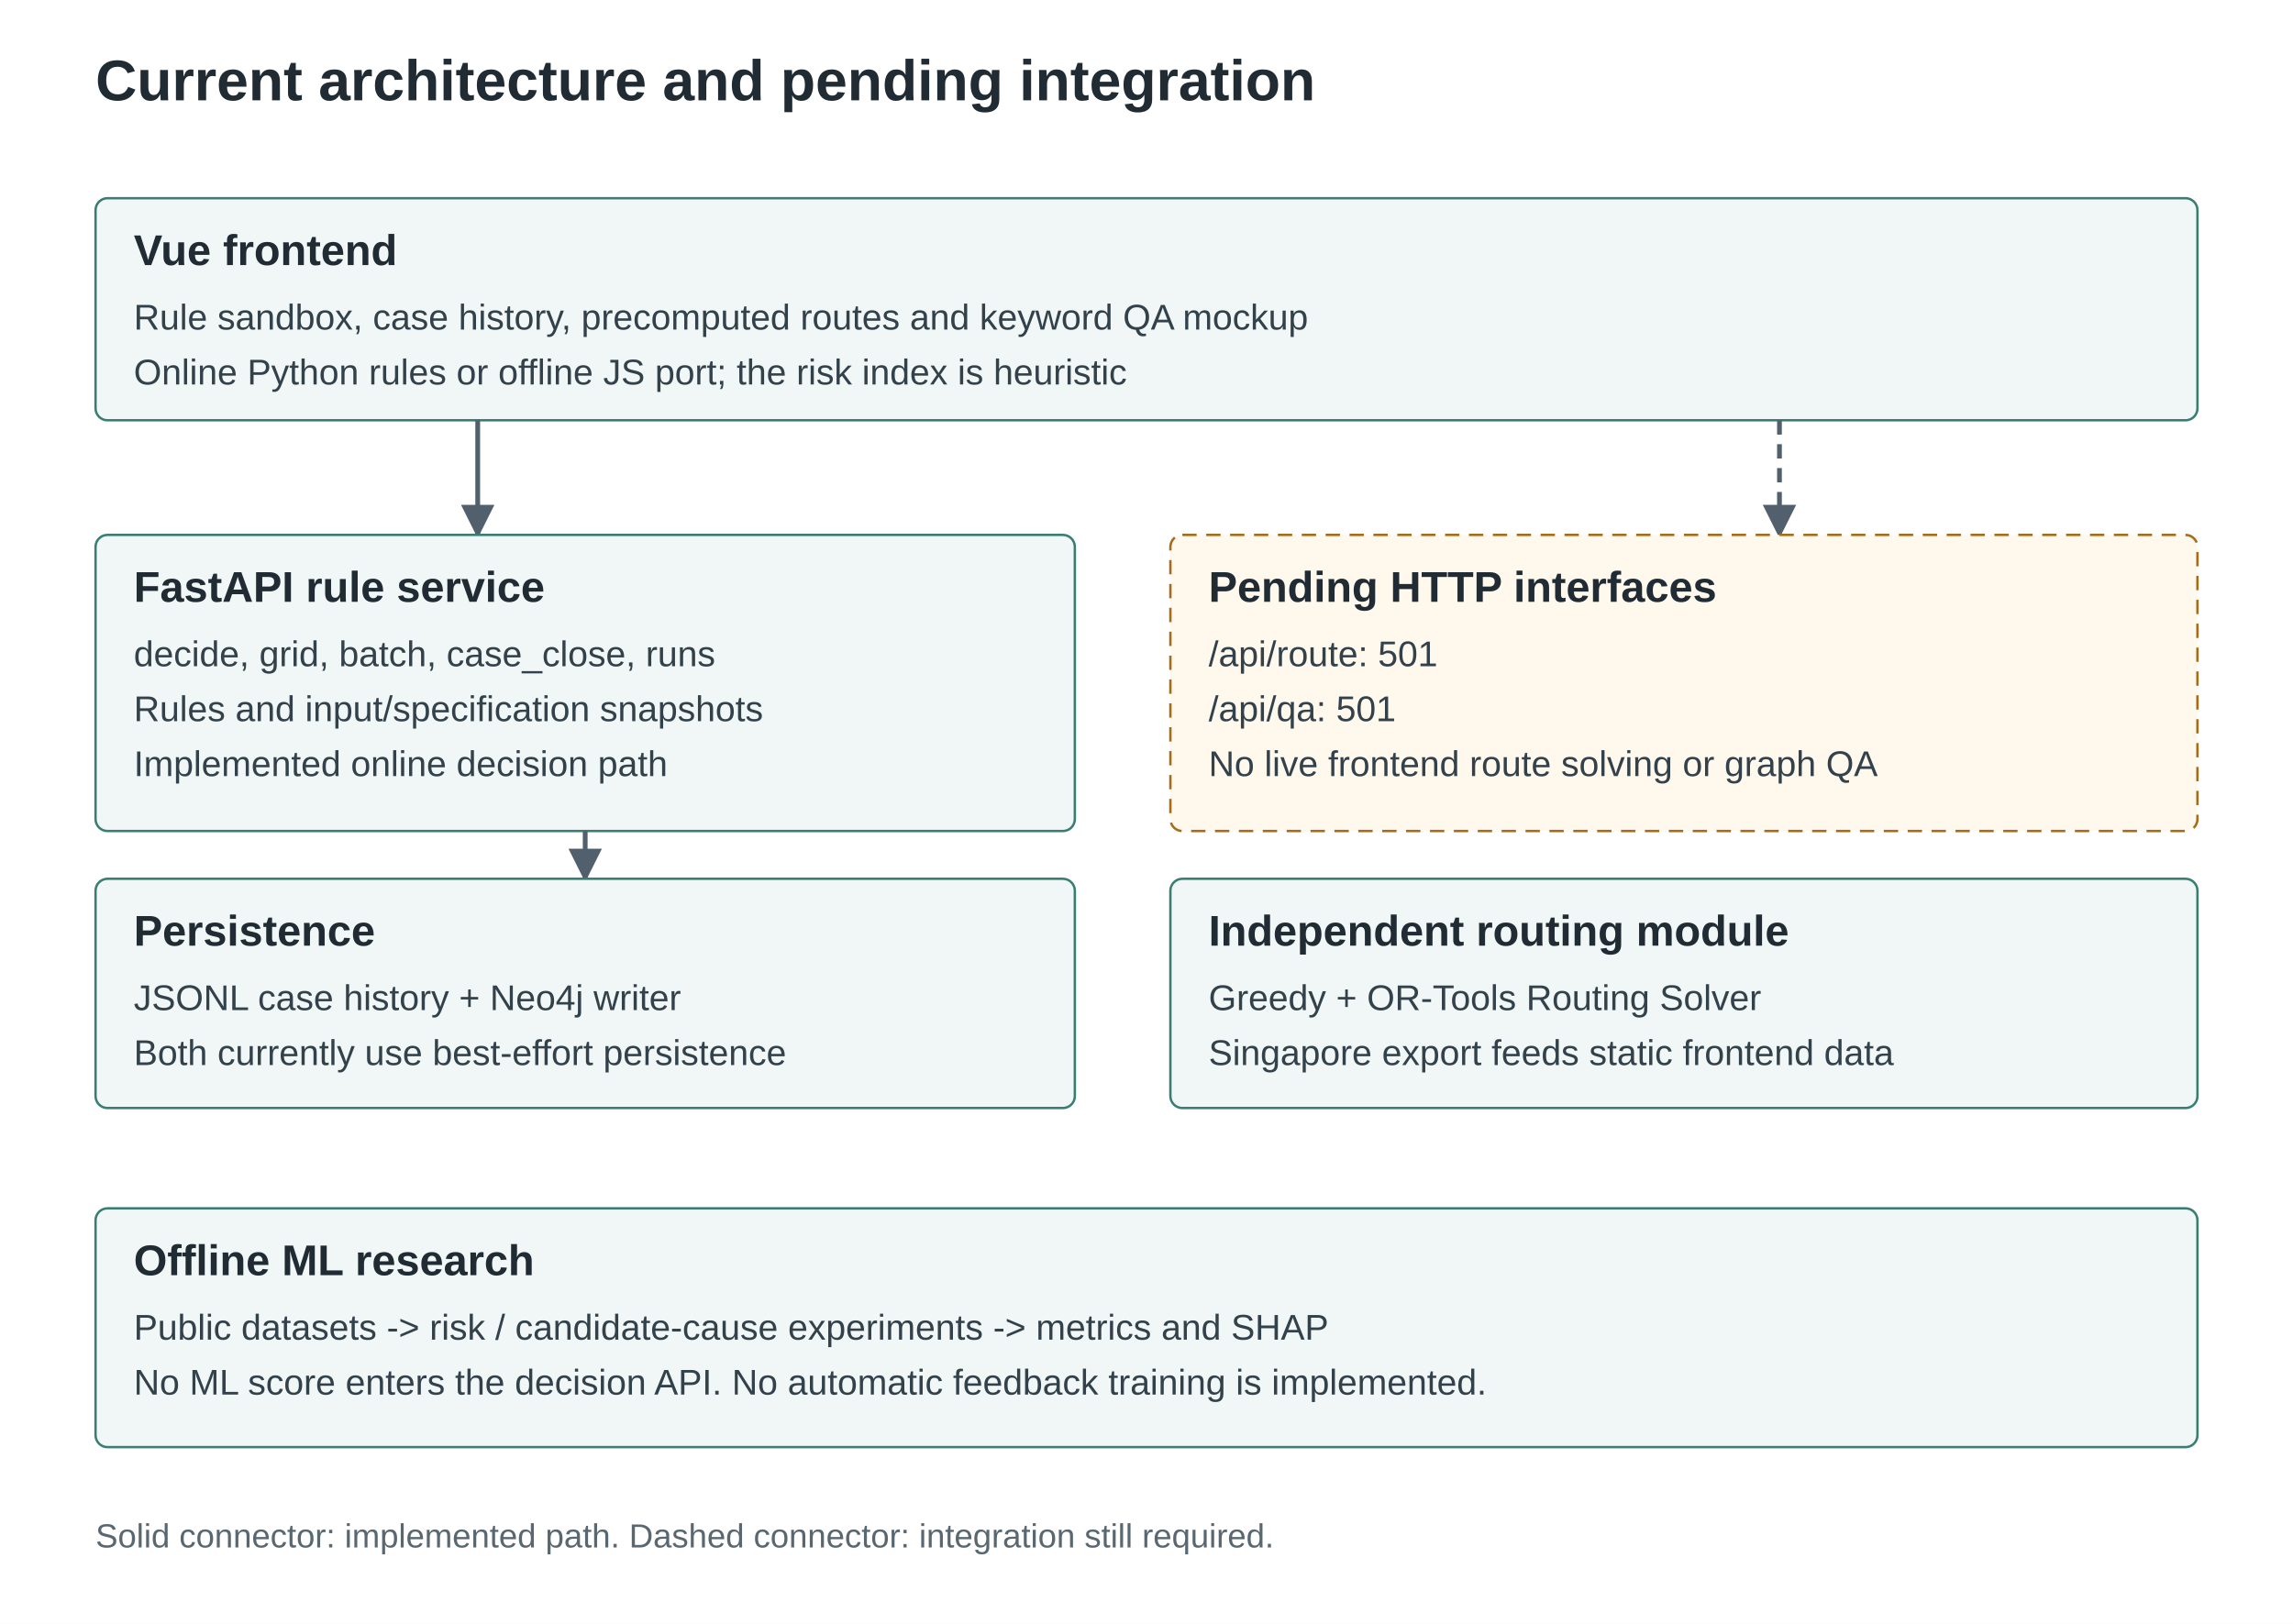
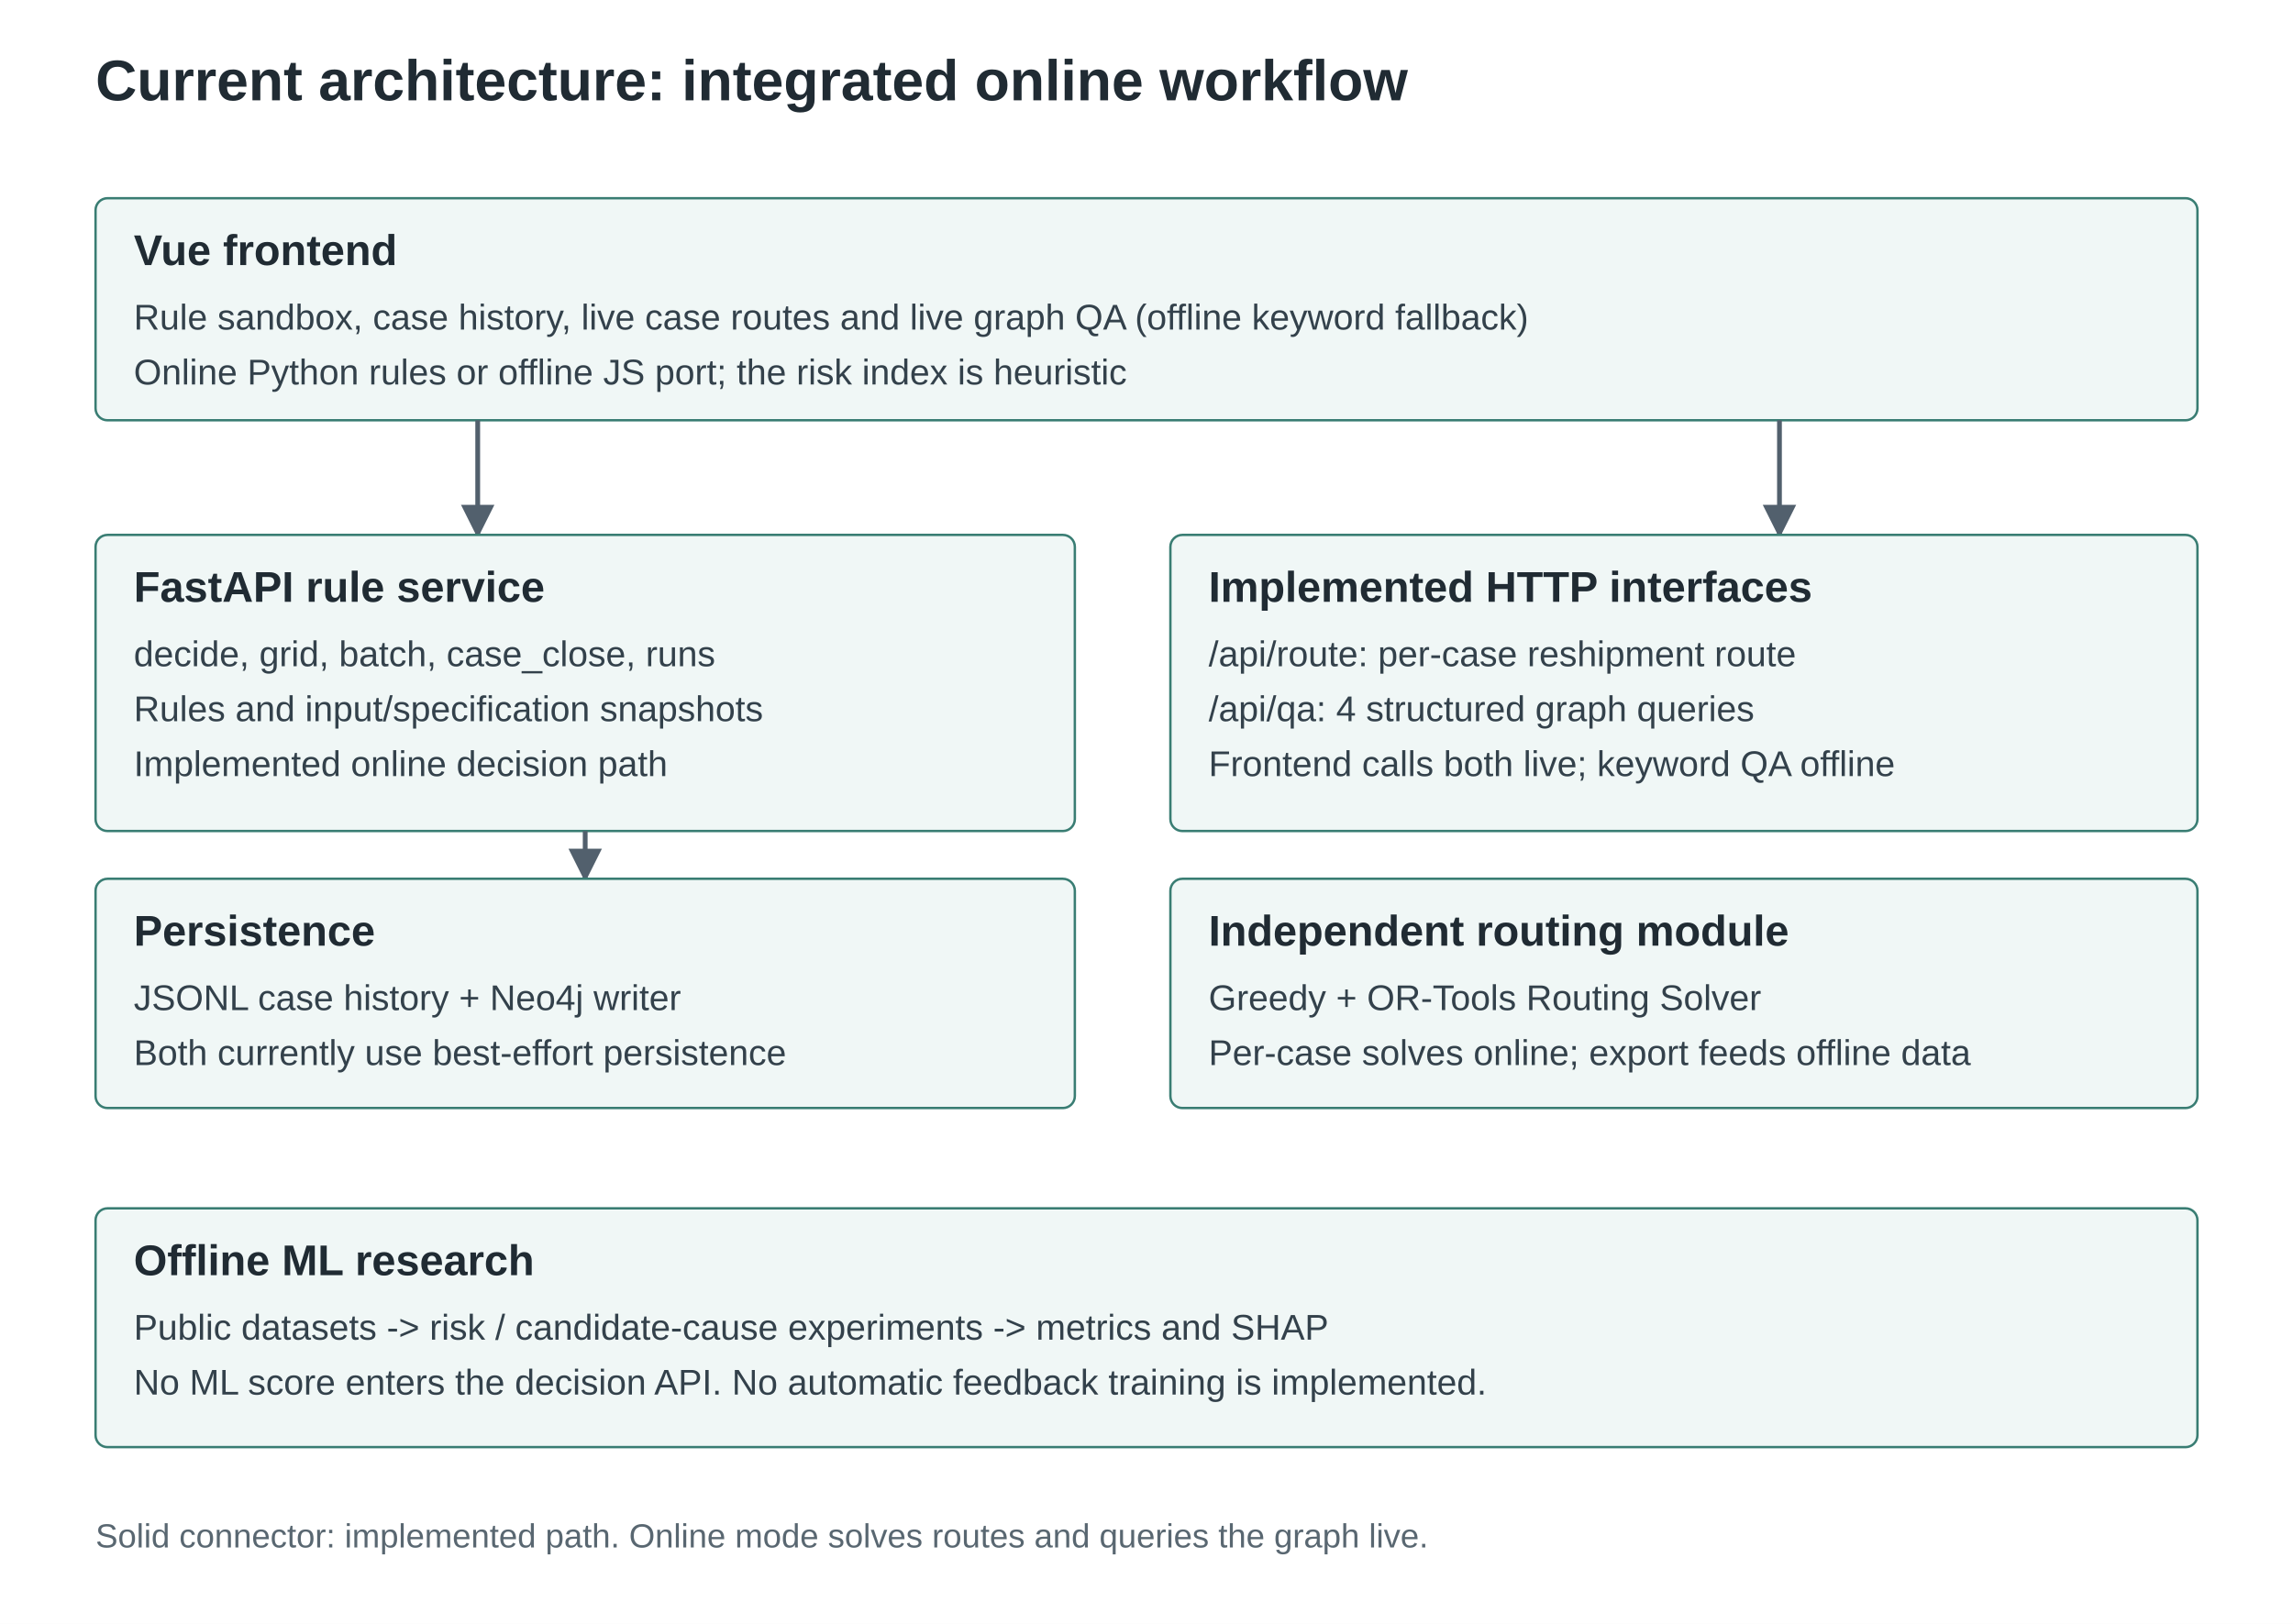
- <svg xmlns="http://www.w3.org/2000/svg" viewBox="0 0 960 680" font-family="Arial, Helvetica, sans-serif" role="img" aria-label="Current architecture and pending integration">
+ <svg xmlns="http://www.w3.org/2000/svg" viewBox="0 0 960 680" font-family="Arial, Helvetica, sans-serif" role="img" aria-label="Current architecture: integrated online workflow">
  <rect width="960" height="680" fill="#ffffff" />
  <defs>
    <marker id="arrow" viewBox="0 0 10 10" refX="9" refY="5" markerWidth="7" markerHeight="7" orient="auto-start-reverse">
      <path d="M0,0 L10,5 L0,10 z" fill="#52606d" />
    </marker>
  </defs>
-   <text x="40" y="42" font-size="24" font-weight="700" fill="#202b33">Current architecture and pending integration</text>
+   <text x="40" y="42" font-size="24" font-weight="700" fill="#202b33">Current architecture: integrated online workflow</text>
  <rect x="40" y="83" width="880" height="93" rx="5" fill="#f0f7f6" stroke="#397d73" />
  <text x="56" y="111" font-size="18" fill="#202b33" font-weight="700">Vue frontend</text>
-   <text x="56" y="138" font-size="15" fill="#33414b">Rule sandbox, case history, precomputed routes and keyword QA mockup</text>
+   <text x="56" y="138" font-size="15" fill="#33414b">Rule sandbox, case history, live case routes and live graph QA (offline keyword fallback)</text>
  <text x="56" y="161" font-size="15" fill="#33414b">Online Python rules or offline JS port; the risk index is heuristic</text>
  <line x1="200" y1="176" x2="200" y2="224" stroke="#52606d" stroke-width="2" marker-end="url(#arrow)" />
-   <line x1="745" y1="176" x2="745" y2="224" stroke="#52606d" stroke-width="2" stroke-dasharray="6 4" marker-end="url(#arrow)" />
+   <line x1="745" y1="176" x2="745" y2="224" stroke="#52606d" stroke-width="2" marker-end="url(#arrow)" />
  <rect x="40" y="224" width="410" height="124" rx="5" fill="#f0f7f6" stroke="#397d73" />
  <text x="56" y="252" font-size="18" fill="#202b33" font-weight="700">FastAPI rule service</text>
  <text x="56" y="279" font-size="15" fill="#33414b">decide, grid, batch, case_close, runs</text>
  <text x="56" y="302" font-size="15" fill="#33414b">Rules and input/specification snapshots</text>
  <text x="56" y="325" font-size="15" fill="#33414b">Implemented online decision path</text>
-   <rect x="490" y="224" width="430" height="124" rx="5" fill="#fff8ed" stroke="#a66c19" stroke-dasharray="6 4" />
-   <text x="506" y="252" font-size="18" fill="#202b33" font-weight="700">Pending HTTP interfaces</text>
-   <text x="506" y="279" font-size="15" fill="#33414b">/api/route: 501</text>
-   <text x="506" y="302" font-size="15" fill="#33414b">/api/qa: 501</text>
-   <text x="506" y="325" font-size="15" fill="#33414b">No live frontend route solving or graph QA</text>
+   <rect x="490" y="224" width="430" height="124" rx="5" fill="#f0f7f6" stroke="#397d73" />
+   <text x="506" y="252" font-size="18" fill="#202b33" font-weight="700">Implemented HTTP interfaces</text>
+   <text x="506" y="279" font-size="15" fill="#33414b">/api/route: per-case reshipment route</text>
+   <text x="506" y="302" font-size="15" fill="#33414b">/api/qa: 4 structured graph queries</text>
+   <text x="506" y="325" font-size="15" fill="#33414b">Frontend calls both live; keyword QA offline</text>
  <line x1="245" y1="348" x2="245" y2="368" stroke="#52606d" stroke-width="2" marker-end="url(#arrow)" />
  <rect x="40" y="368" width="410" height="96" rx="5" fill="#f0f7f6" stroke="#397d73" />
  <text x="56" y="396" font-size="18" fill="#202b33" font-weight="700">Persistence</text>
  <text x="56" y="423" font-size="15" fill="#33414b">JSONL case history + Neo4j writer</text>
  <text x="56" y="446" font-size="15" fill="#33414b">Both currently use best-effort persistence</text>
  <rect x="490" y="368" width="430" height="96" rx="5" fill="#f0f7f6" stroke="#397d73" />
  <text x="506" y="396" font-size="18" fill="#202b33" font-weight="700">Independent routing module</text>
  <text x="506" y="423" font-size="15" fill="#33414b">Greedy + OR-Tools Routing Solver</text>
-   <text x="506" y="446" font-size="15" fill="#33414b">Singapore export feeds static frontend data</text>
+   <text x="506" y="446" font-size="15" fill="#33414b">Per-case solves online; export feeds offline data</text>
  <rect x="40" y="506" width="880" height="100" rx="5" fill="#f0f7f6" stroke="#397d73" />
  <text x="56" y="534" font-size="18" fill="#202b33" font-weight="700">Offline ML research</text>
  <text x="56" y="561" font-size="15" fill="#33414b">Public datasets -&gt; risk / candidate-cause experiments -&gt; metrics and SHAP</text>
  <text x="56" y="584" font-size="15" fill="#33414b">No ML score enters the decision API. No automatic feedback training is implemented.</text>
-   <text x="40" y="648" font-size="14" fill="#596771">Solid connector: implemented path. Dashed connector: integration still required.</text>
+   <text x="40" y="648" font-size="14" fill="#596771">Solid connector: implemented path. Online mode solves routes and queries the graph live.</text>
</svg>
